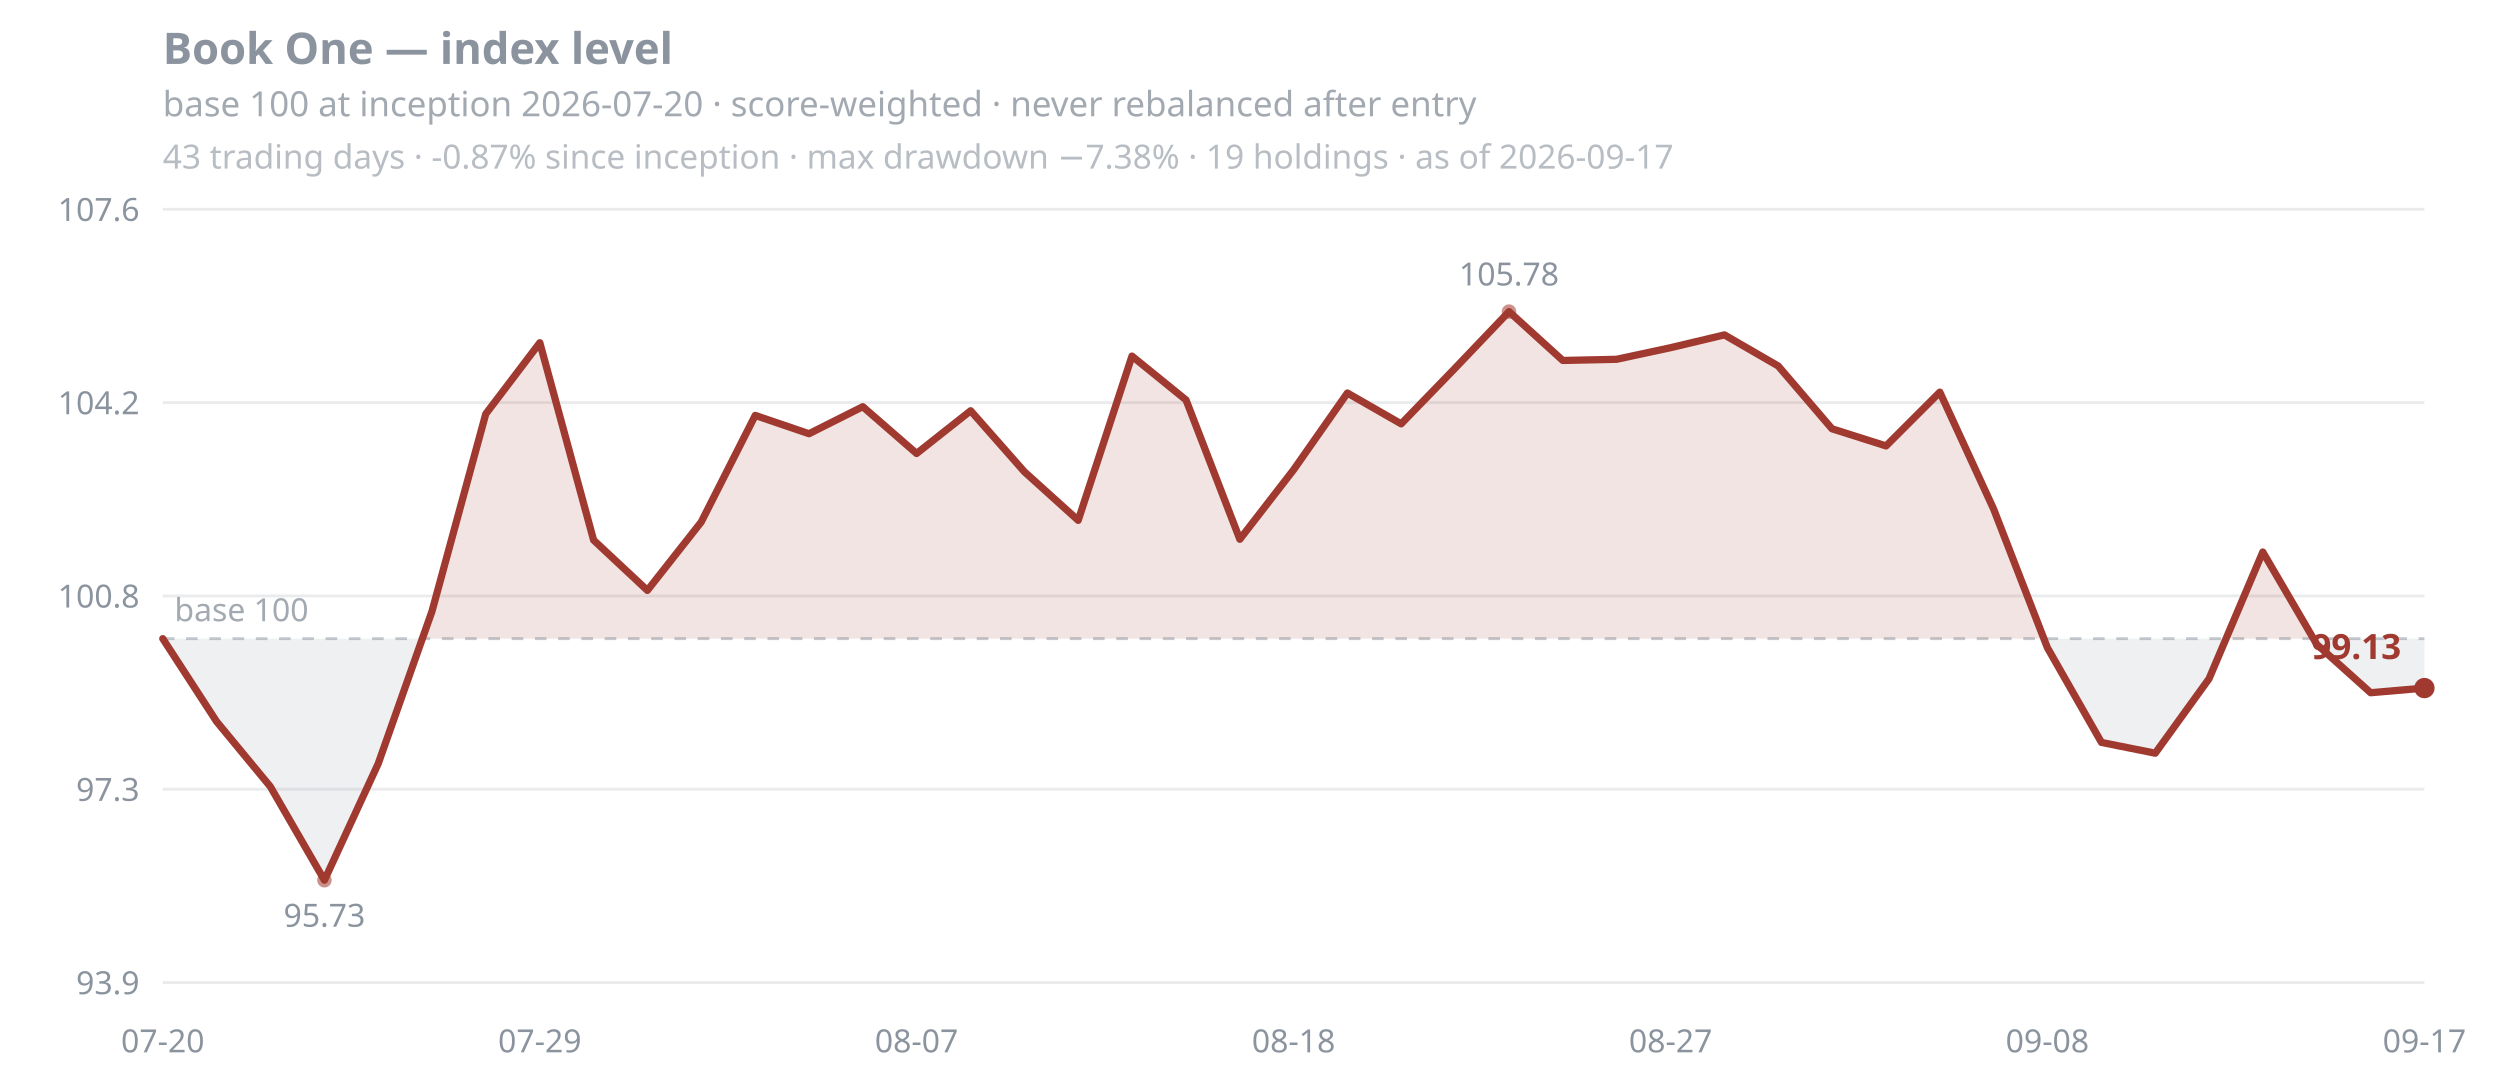
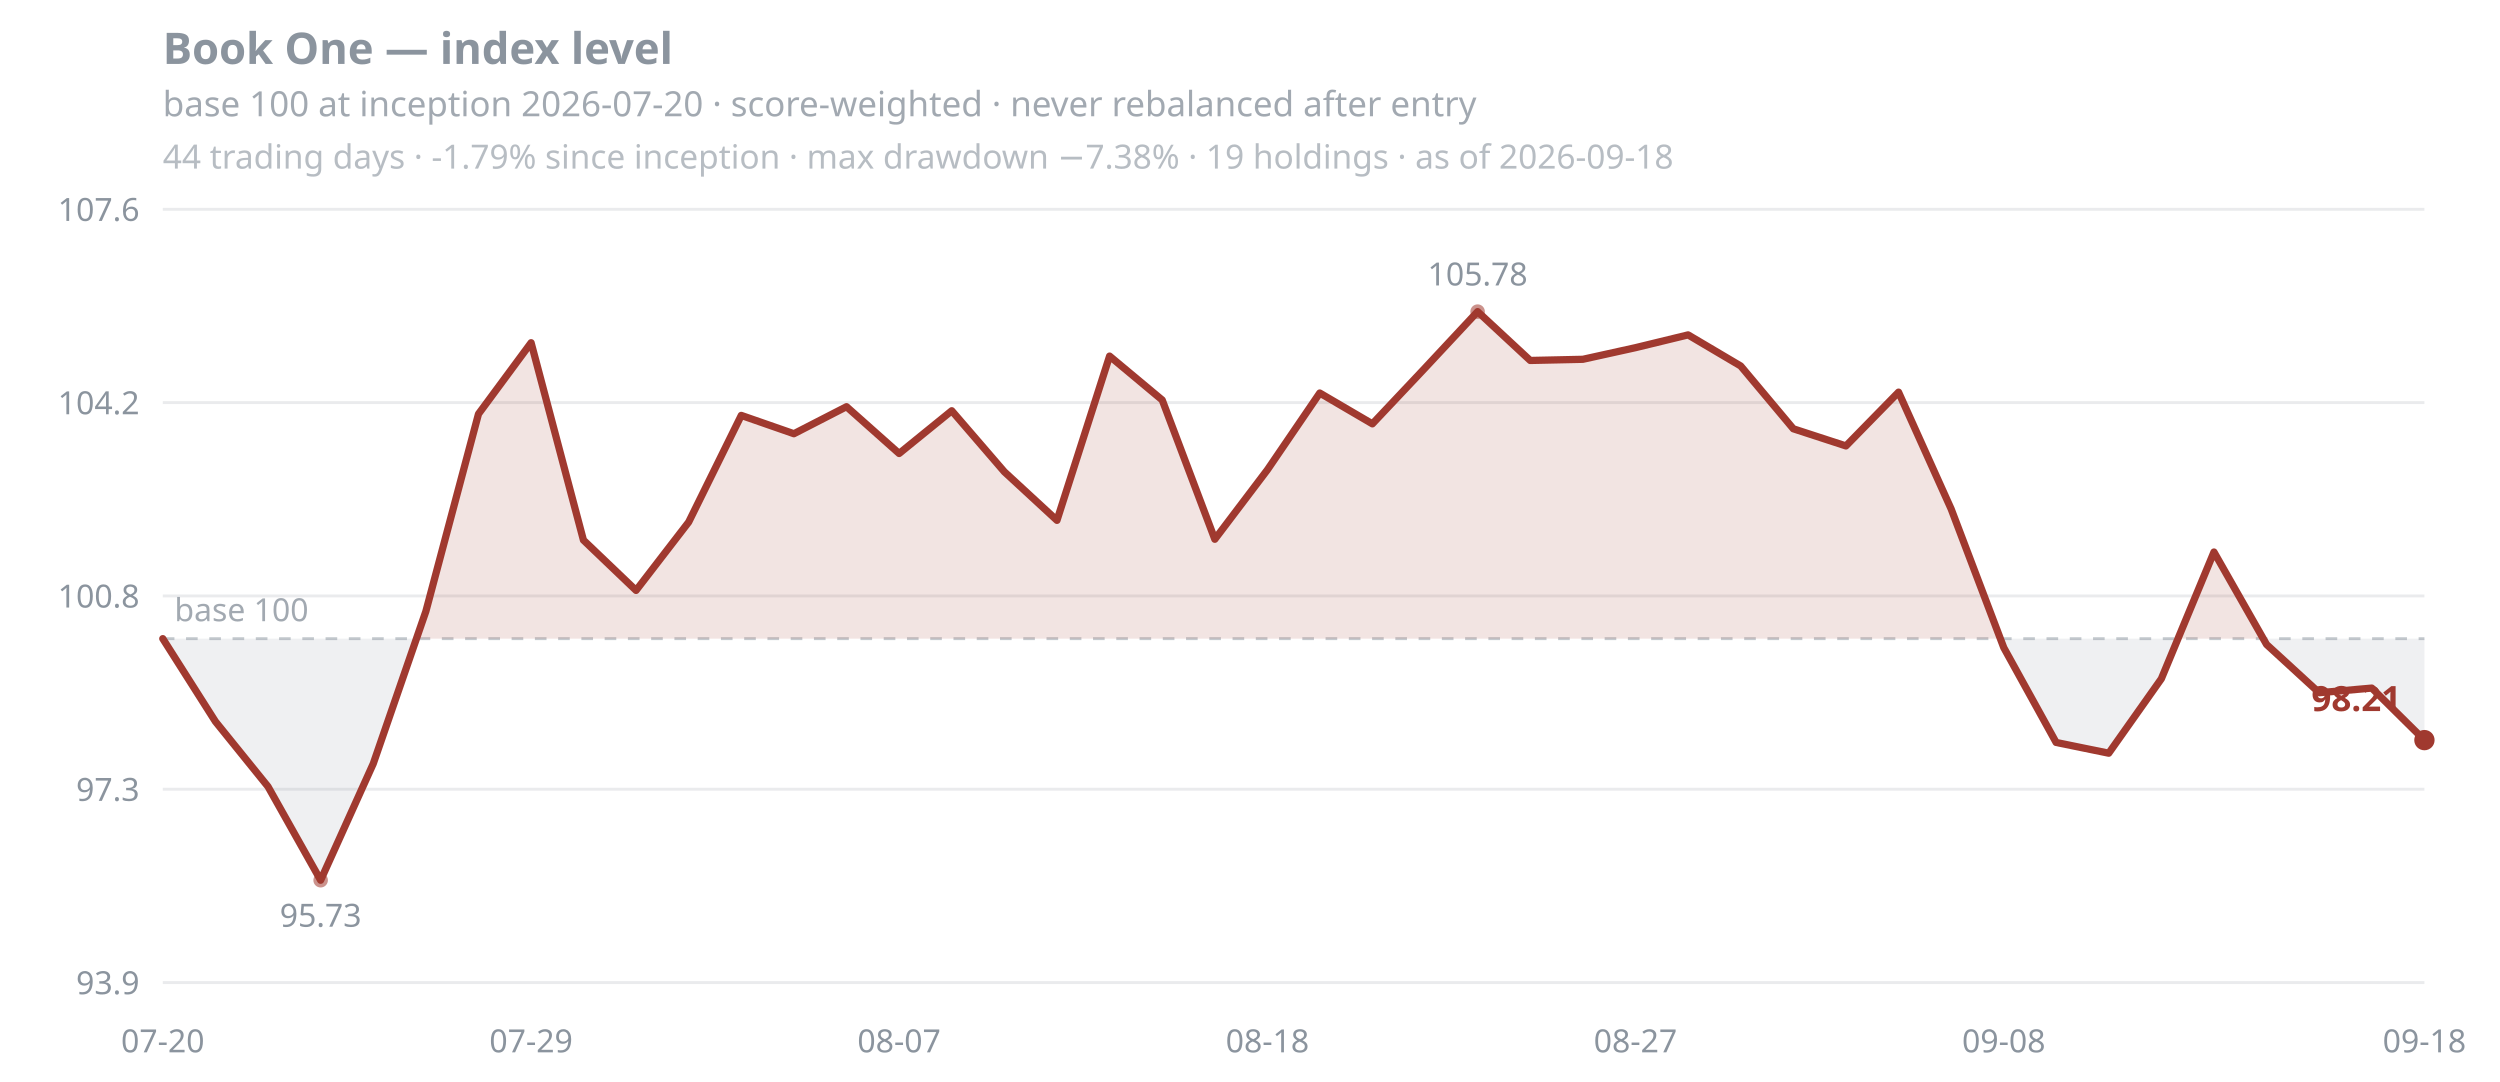
<svg xmlns="http://www.w3.org/2000/svg" viewBox="0 0 860 372" font-family="ui-sans-serif,system-ui,sans-serif">
  <text x="56" y="22" font-size="15" font-weight="600" fill="#8b949e">Book One — index level</text>
  <text x="56" y="40" font-size="12" fill="#8b949e" opacity="0.8">base 100 at inception 2026-07-20 · score-weighted · never rebalanced after entry</text>
-   <text x="56" y="58" font-size="11.5" fill="#8b949e" opacity="0.62">43 trading days · -0.87% since inception · max drawdown −7.38% · 19 holdings · as of 2026-09-17</text>
+   <text x="56" y="58" font-size="11.5" fill="#8b949e" opacity="0.62">44 trading days · -1.79% since inception · max drawdown −7.38% · 19 holdings · as of 2026-09-18</text>
  <line x1="56" y1="338.0" x2="834" y2="338.0" stroke="#8b949e" stroke-opacity="0.18" />
  <text x="48" y="342.0" font-size="11" fill="#8b949e" text-anchor="end">93.9</text>
  <line x1="56" y1="271.5" x2="834" y2="271.5" stroke="#8b949e" stroke-opacity="0.18" />
  <text x="48" y="275.5" font-size="11" fill="#8b949e" text-anchor="end">97.3</text>
  <line x1="56" y1="205.0" x2="834" y2="205.0" stroke="#8b949e" stroke-opacity="0.18" />
  <text x="48" y="209.0" font-size="11" fill="#8b949e" text-anchor="end">100.8</text>
  <line x1="56" y1="138.5" x2="834" y2="138.5" stroke="#8b949e" stroke-opacity="0.18" />
  <text x="48" y="142.5" font-size="11" fill="#8b949e" text-anchor="end">104.2</text>
  <line x1="56" y1="72.0" x2="834" y2="72.0" stroke="#8b949e" stroke-opacity="0.18" />
  <text x="48" y="76.0" font-size="11" fill="#8b949e" text-anchor="end">107.6</text>
  <line x1="56" y1="219.7" x2="834" y2="219.7" stroke="#8b949e" stroke-opacity="0.5" stroke-dasharray="4 4" />
  <text x="60" y="213.7" font-size="11" fill="#8b949e" text-anchor="start" opacity="0.8">base 100</text>
  <text x="56.0" y="362" font-size="11" fill="#8b949e" text-anchor="middle">07-20</text>
-   <text x="185.7" y="362" font-size="11" fill="#8b949e" text-anchor="middle">07-29</text>
-   <text x="315.3" y="362" font-size="11" fill="#8b949e" text-anchor="middle">08-07</text>
-   <text x="445.0" y="362" font-size="11" fill="#8b949e" text-anchor="middle">08-18</text>
-   <text x="574.7" y="362" font-size="11" fill="#8b949e" text-anchor="middle">08-27</text>
-   <text x="704.3" y="362" font-size="11" fill="#8b949e" text-anchor="middle">09-08</text>
-   <text x="834.0" y="362" font-size="11" fill="#8b949e" text-anchor="middle">09-17</text>
+   <text x="182.7" y="362" font-size="11" fill="#8b949e" text-anchor="middle">07-29</text>
+   <text x="309.3" y="362" font-size="11" fill="#8b949e" text-anchor="middle">08-07</text>
+   <text x="436.0" y="362" font-size="11" fill="#8b949e" text-anchor="middle">08-18</text>
+   <text x="562.6" y="362" font-size="11" fill="#8b949e" text-anchor="middle">08-27</text>
+   <text x="689.3" y="362" font-size="11" fill="#8b949e" text-anchor="middle">09-08</text>
+   <text x="834.0" y="362" font-size="11" fill="#8b949e" text-anchor="middle">09-18</text>
  <defs>
    <clipPath id="above">
      <rect x="56" y="72" width="778" height="147.7" />
    </clipPath>
    <clipPath id="below">
      <rect x="56" y="219.7" width="778" height="118.3" />
    </clipPath>
  </defs>
-   <polygon points="56.0,219.7 56.0,219.7 74.5,248.2 93.0,270.6 111.6,302.8 130.1,262.7 148.6,210.3 167.1,142.4 185.7,117.9 204.2,185.8 222.7,203.1 241.2,179.6 259.8,142.9 278.3,149.2 296.8,139.9 315.3,156.0 333.9,141.3 352.4,162.3 370.9,179.0 389.4,122.5 408.0,137.6 426.5,185.5 445.0,161.6 463.5,135.2 482.0,145.8 500.6,126.6 519.1,107.2 537.6,124.0 556.1,123.6 574.7,119.6 593.2,115.2 611.7,125.9 630.2,147.5 648.8,153.4 667.3,134.9 685.8,175.1 704.3,222.8 722.9,255.4 741.4,259.1 759.9,233.5 778.4,189.9 797.0,221.7 815.5,238.3 834.0,236.7 834.0,219.7" fill="#a0392f" fill-opacity="0.14" clip-path="url(#above)" />
-   <polygon points="56.0,219.7 56.0,219.7 74.5,248.2 93.0,270.6 111.6,302.8 130.1,262.7 148.6,210.3 167.1,142.4 185.7,117.9 204.2,185.8 222.7,203.1 241.2,179.6 259.8,142.9 278.3,149.2 296.8,139.9 315.3,156.0 333.9,141.3 352.4,162.3 370.9,179.0 389.4,122.5 408.0,137.6 426.5,185.5 445.0,161.6 463.5,135.2 482.0,145.8 500.6,126.6 519.1,107.2 537.6,124.0 556.1,123.6 574.7,119.6 593.2,115.2 611.7,125.9 630.2,147.5 648.8,153.4 667.3,134.9 685.8,175.1 704.3,222.8 722.9,255.4 741.4,259.1 759.9,233.5 778.4,189.9 797.0,221.7 815.5,238.3 834.0,236.7 834.0,219.7" fill="#8b949e" fill-opacity="0.14" clip-path="url(#below)" />
-   <polyline points="56.0,219.7 74.5,248.2 93.0,270.6 111.6,302.8 130.1,262.7 148.6,210.3 167.1,142.4 185.7,117.9 204.2,185.8 222.7,203.1 241.2,179.6 259.8,142.9 278.3,149.2 296.8,139.9 315.3,156.0 333.9,141.3 352.4,162.3 370.9,179.0 389.4,122.5 408.0,137.6 426.5,185.5 445.0,161.6 463.5,135.2 482.0,145.8 500.6,126.6 519.1,107.2 537.6,124.0 556.1,123.6 574.7,119.6 593.2,115.2 611.7,125.9 630.2,147.5 648.8,153.4 667.3,134.9 685.8,175.1 704.3,222.8 722.9,255.4 741.4,259.1 759.9,233.5 778.4,189.9 797.0,221.7 815.5,238.3 834.0,236.7" fill="none" stroke="#a0392f" stroke-width="2.5" stroke-linejoin="round" stroke-linecap="round" />
-   <circle cx="111.6" cy="302.8" r="2.5" fill="#a0392f" fill-opacity="0.55" />
-   <text x="111.6" y="318.8" font-size="11" fill="#8b949e" text-anchor="middle">95.73</text>
-   <circle cx="519.1" cy="107.2" r="2.5" fill="#a0392f" fill-opacity="0.55" />
-   <text x="519.1" y="98.2" font-size="11" fill="#8b949e" text-anchor="middle">105.78</text>
-   <circle cx="834.0" cy="236.7" r="3.5" fill="#a0392f" />
-   <text x="826.0" y="226.7" font-size="12" font-weight="600" fill="#a0392f" text-anchor="end">99.13</text>
+   <polygon points="56.0,219.7 56.0,219.7 74.1,248.2 92.2,270.6 110.3,302.8 128.4,262.7 146.5,210.3 164.6,142.4 182.7,117.9 200.7,185.8 218.8,203.1 236.9,179.6 255.0,142.9 273.1,149.2 291.2,139.9 309.3,156.0 327.4,141.3 345.5,162.3 363.6,179.0 381.7,122.5 399.8,137.6 417.9,185.5 436.0,161.6 454.0,135.2 472.1,145.8 490.2,126.6 508.3,107.2 526.4,124.0 544.5,123.6 562.6,119.6 580.7,115.2 598.8,125.9 616.9,147.5 635.0,153.4 653.1,134.9 671.2,175.1 689.3,222.8 707.3,255.4 725.4,259.1 743.5,233.5 761.6,189.9 779.7,221.7 797.8,238.3 815.9,236.7 834.0,254.6 834.0,219.7" fill="#a0392f" fill-opacity="0.14" clip-path="url(#above)" />
+   <polygon points="56.0,219.7 56.0,219.7 74.1,248.2 92.2,270.6 110.3,302.8 128.4,262.7 146.5,210.3 164.6,142.4 182.7,117.9 200.7,185.8 218.8,203.1 236.9,179.6 255.0,142.9 273.1,149.2 291.2,139.9 309.3,156.0 327.4,141.3 345.5,162.3 363.6,179.0 381.7,122.5 399.8,137.6 417.9,185.5 436.0,161.6 454.0,135.2 472.1,145.8 490.2,126.6 508.3,107.2 526.4,124.0 544.5,123.6 562.6,119.6 580.7,115.2 598.8,125.9 616.9,147.5 635.0,153.4 653.1,134.9 671.2,175.1 689.3,222.8 707.3,255.4 725.4,259.1 743.5,233.5 761.6,189.9 779.7,221.7 797.8,238.3 815.9,236.7 834.0,254.6 834.0,219.7" fill="#8b949e" fill-opacity="0.14" clip-path="url(#below)" />
+   <polyline points="56.0,219.7 74.1,248.2 92.2,270.6 110.3,302.8 128.4,262.7 146.5,210.3 164.6,142.4 182.7,117.9 200.7,185.8 218.8,203.1 236.9,179.6 255.0,142.9 273.1,149.2 291.2,139.9 309.3,156.0 327.4,141.3 345.5,162.3 363.6,179.0 381.7,122.5 399.8,137.6 417.9,185.5 436.0,161.6 454.0,135.2 472.1,145.8 490.2,126.6 508.3,107.2 526.4,124.0 544.5,123.6 562.6,119.6 580.7,115.2 598.8,125.9 616.9,147.5 635.0,153.4 653.1,134.9 671.2,175.1 689.3,222.8 707.3,255.4 725.4,259.1 743.5,233.5 761.6,189.9 779.7,221.7 797.8,238.3 815.9,236.7 834.0,254.6" fill="none" stroke="#a0392f" stroke-width="2.5" stroke-linejoin="round" stroke-linecap="round" />
+   <circle cx="110.3" cy="302.8" r="2.5" fill="#a0392f" fill-opacity="0.55" />
+   <text x="110.3" y="318.8" font-size="11" fill="#8b949e" text-anchor="middle">95.73</text>
+   <circle cx="508.3" cy="107.2" r="2.5" fill="#a0392f" fill-opacity="0.55" />
+   <text x="508.3" y="98.2" font-size="11" fill="#8b949e" text-anchor="middle">105.78</text>
+   <circle cx="834.0" cy="254.6" r="3.5" fill="#a0392f" />
+   <text x="826.0" y="244.6" font-size="12" font-weight="600" fill="#a0392f" text-anchor="end">98.21</text>
</svg>
